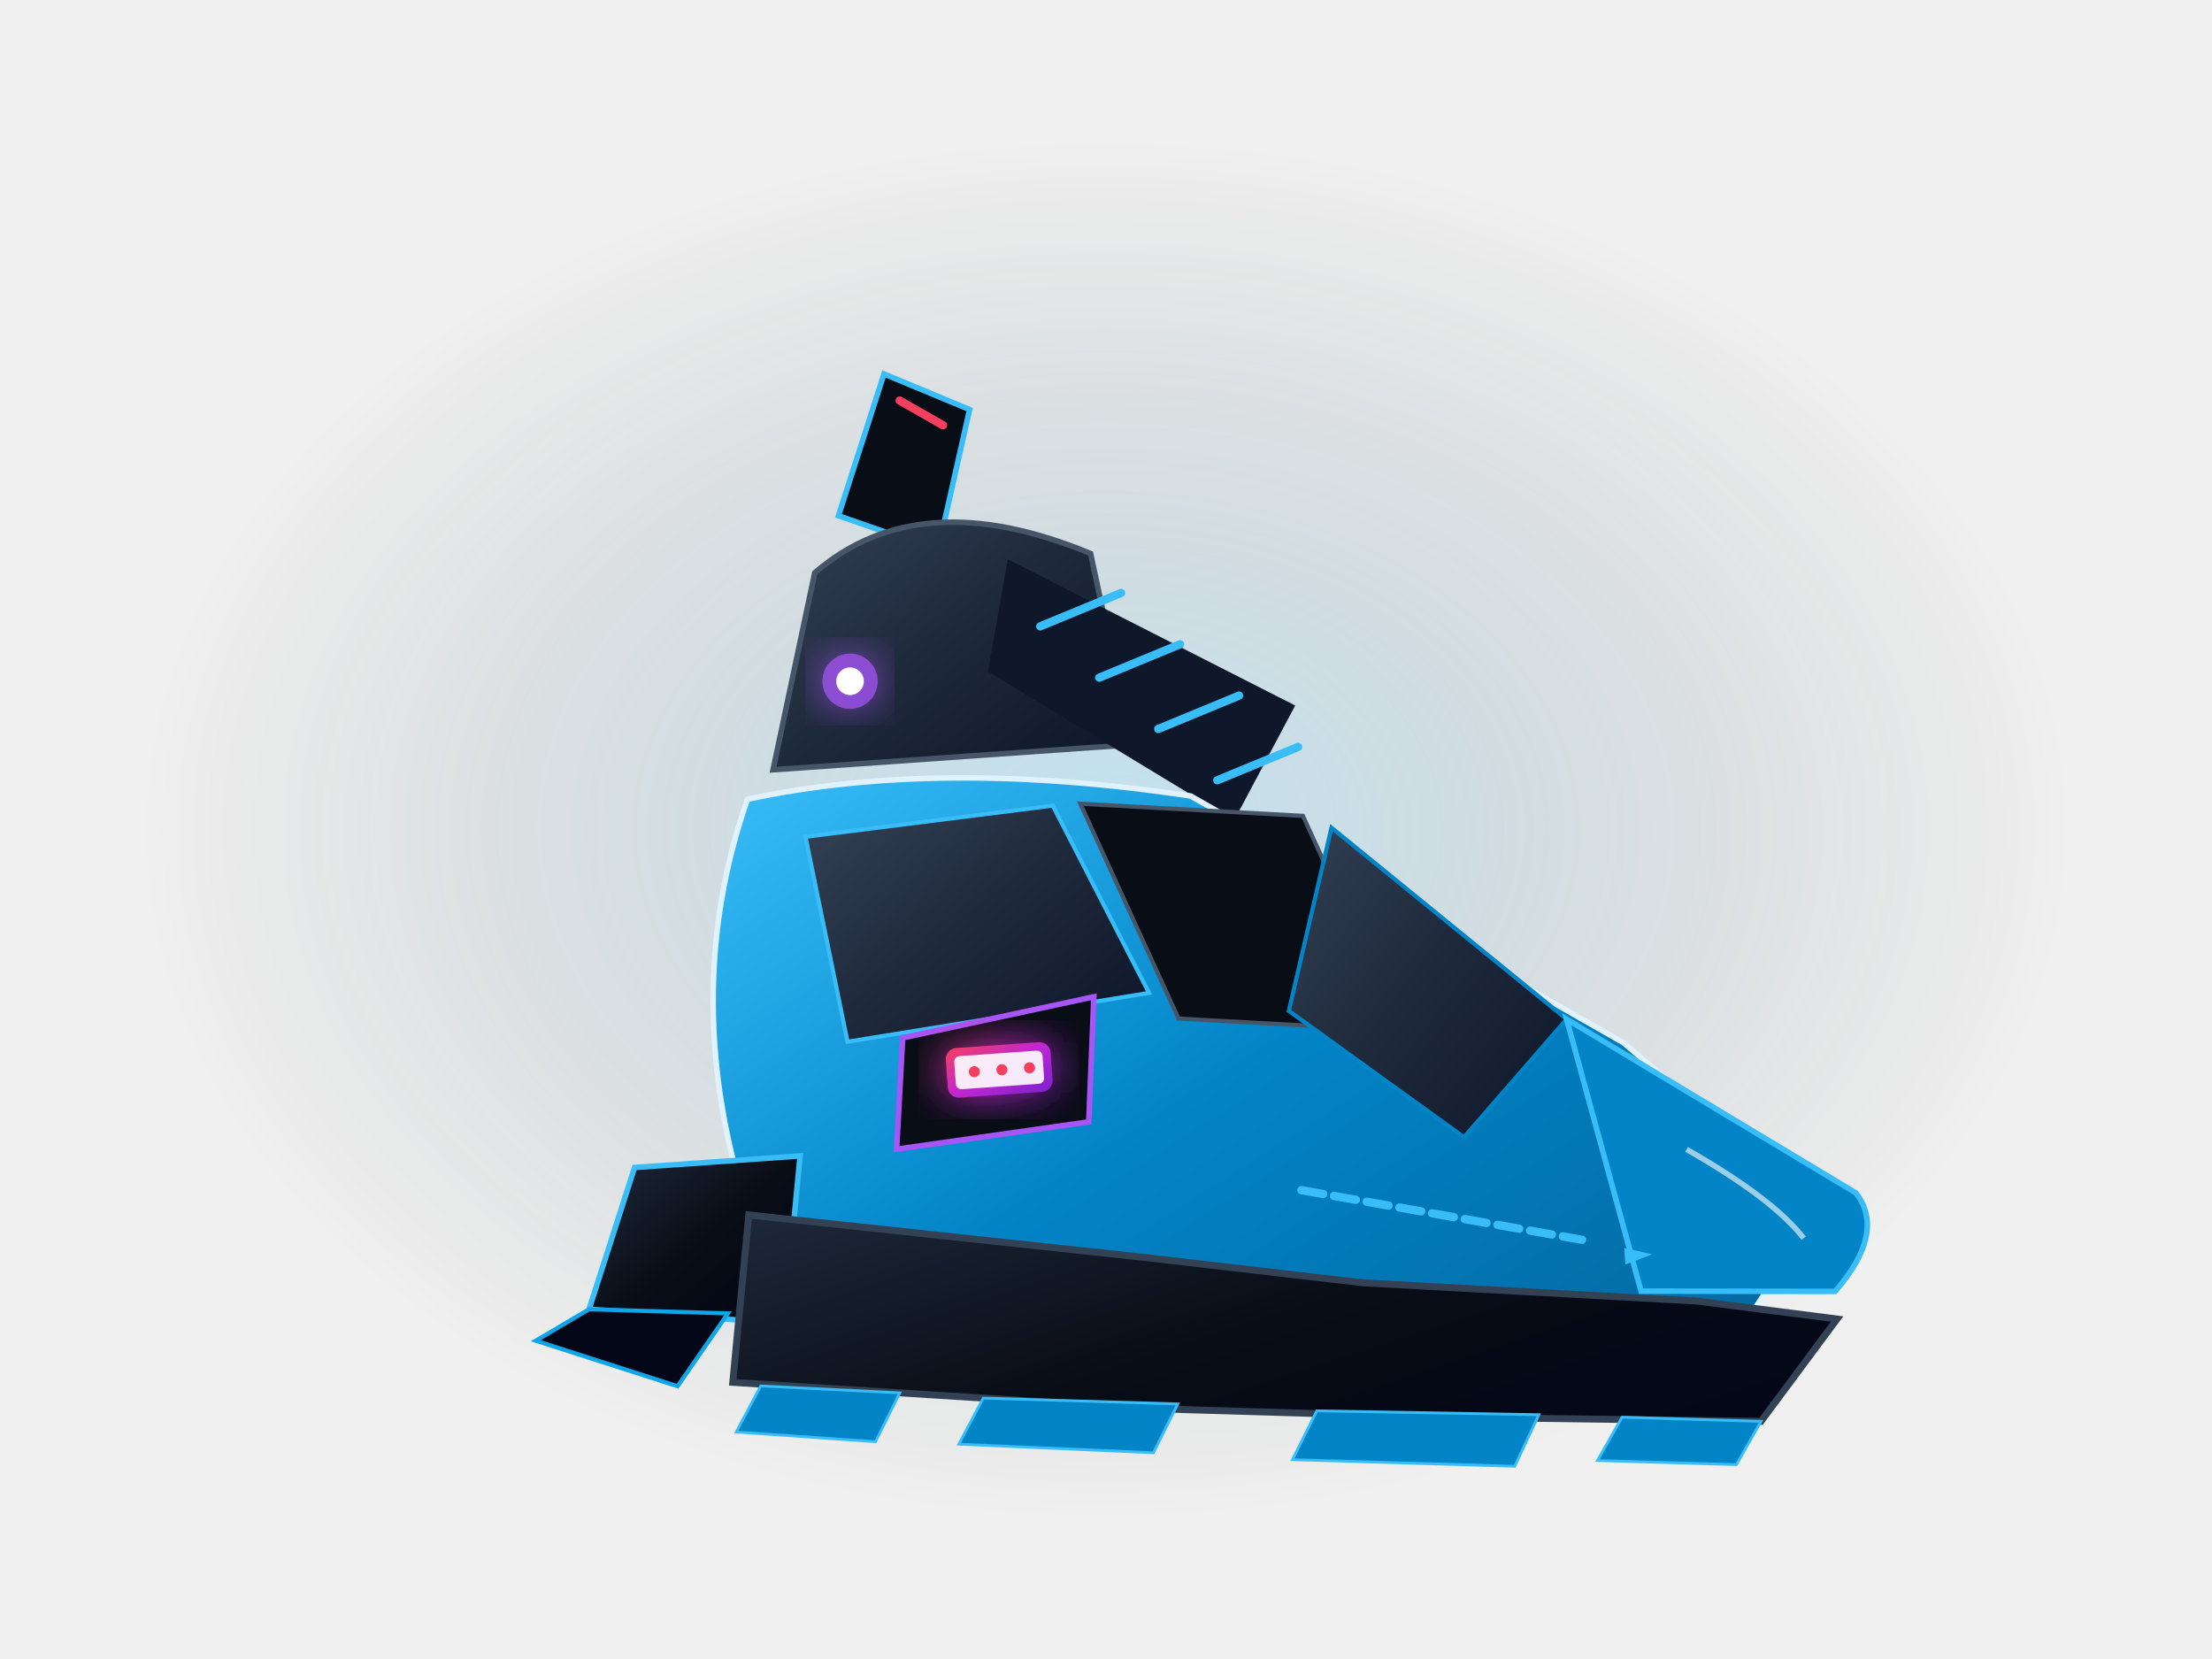
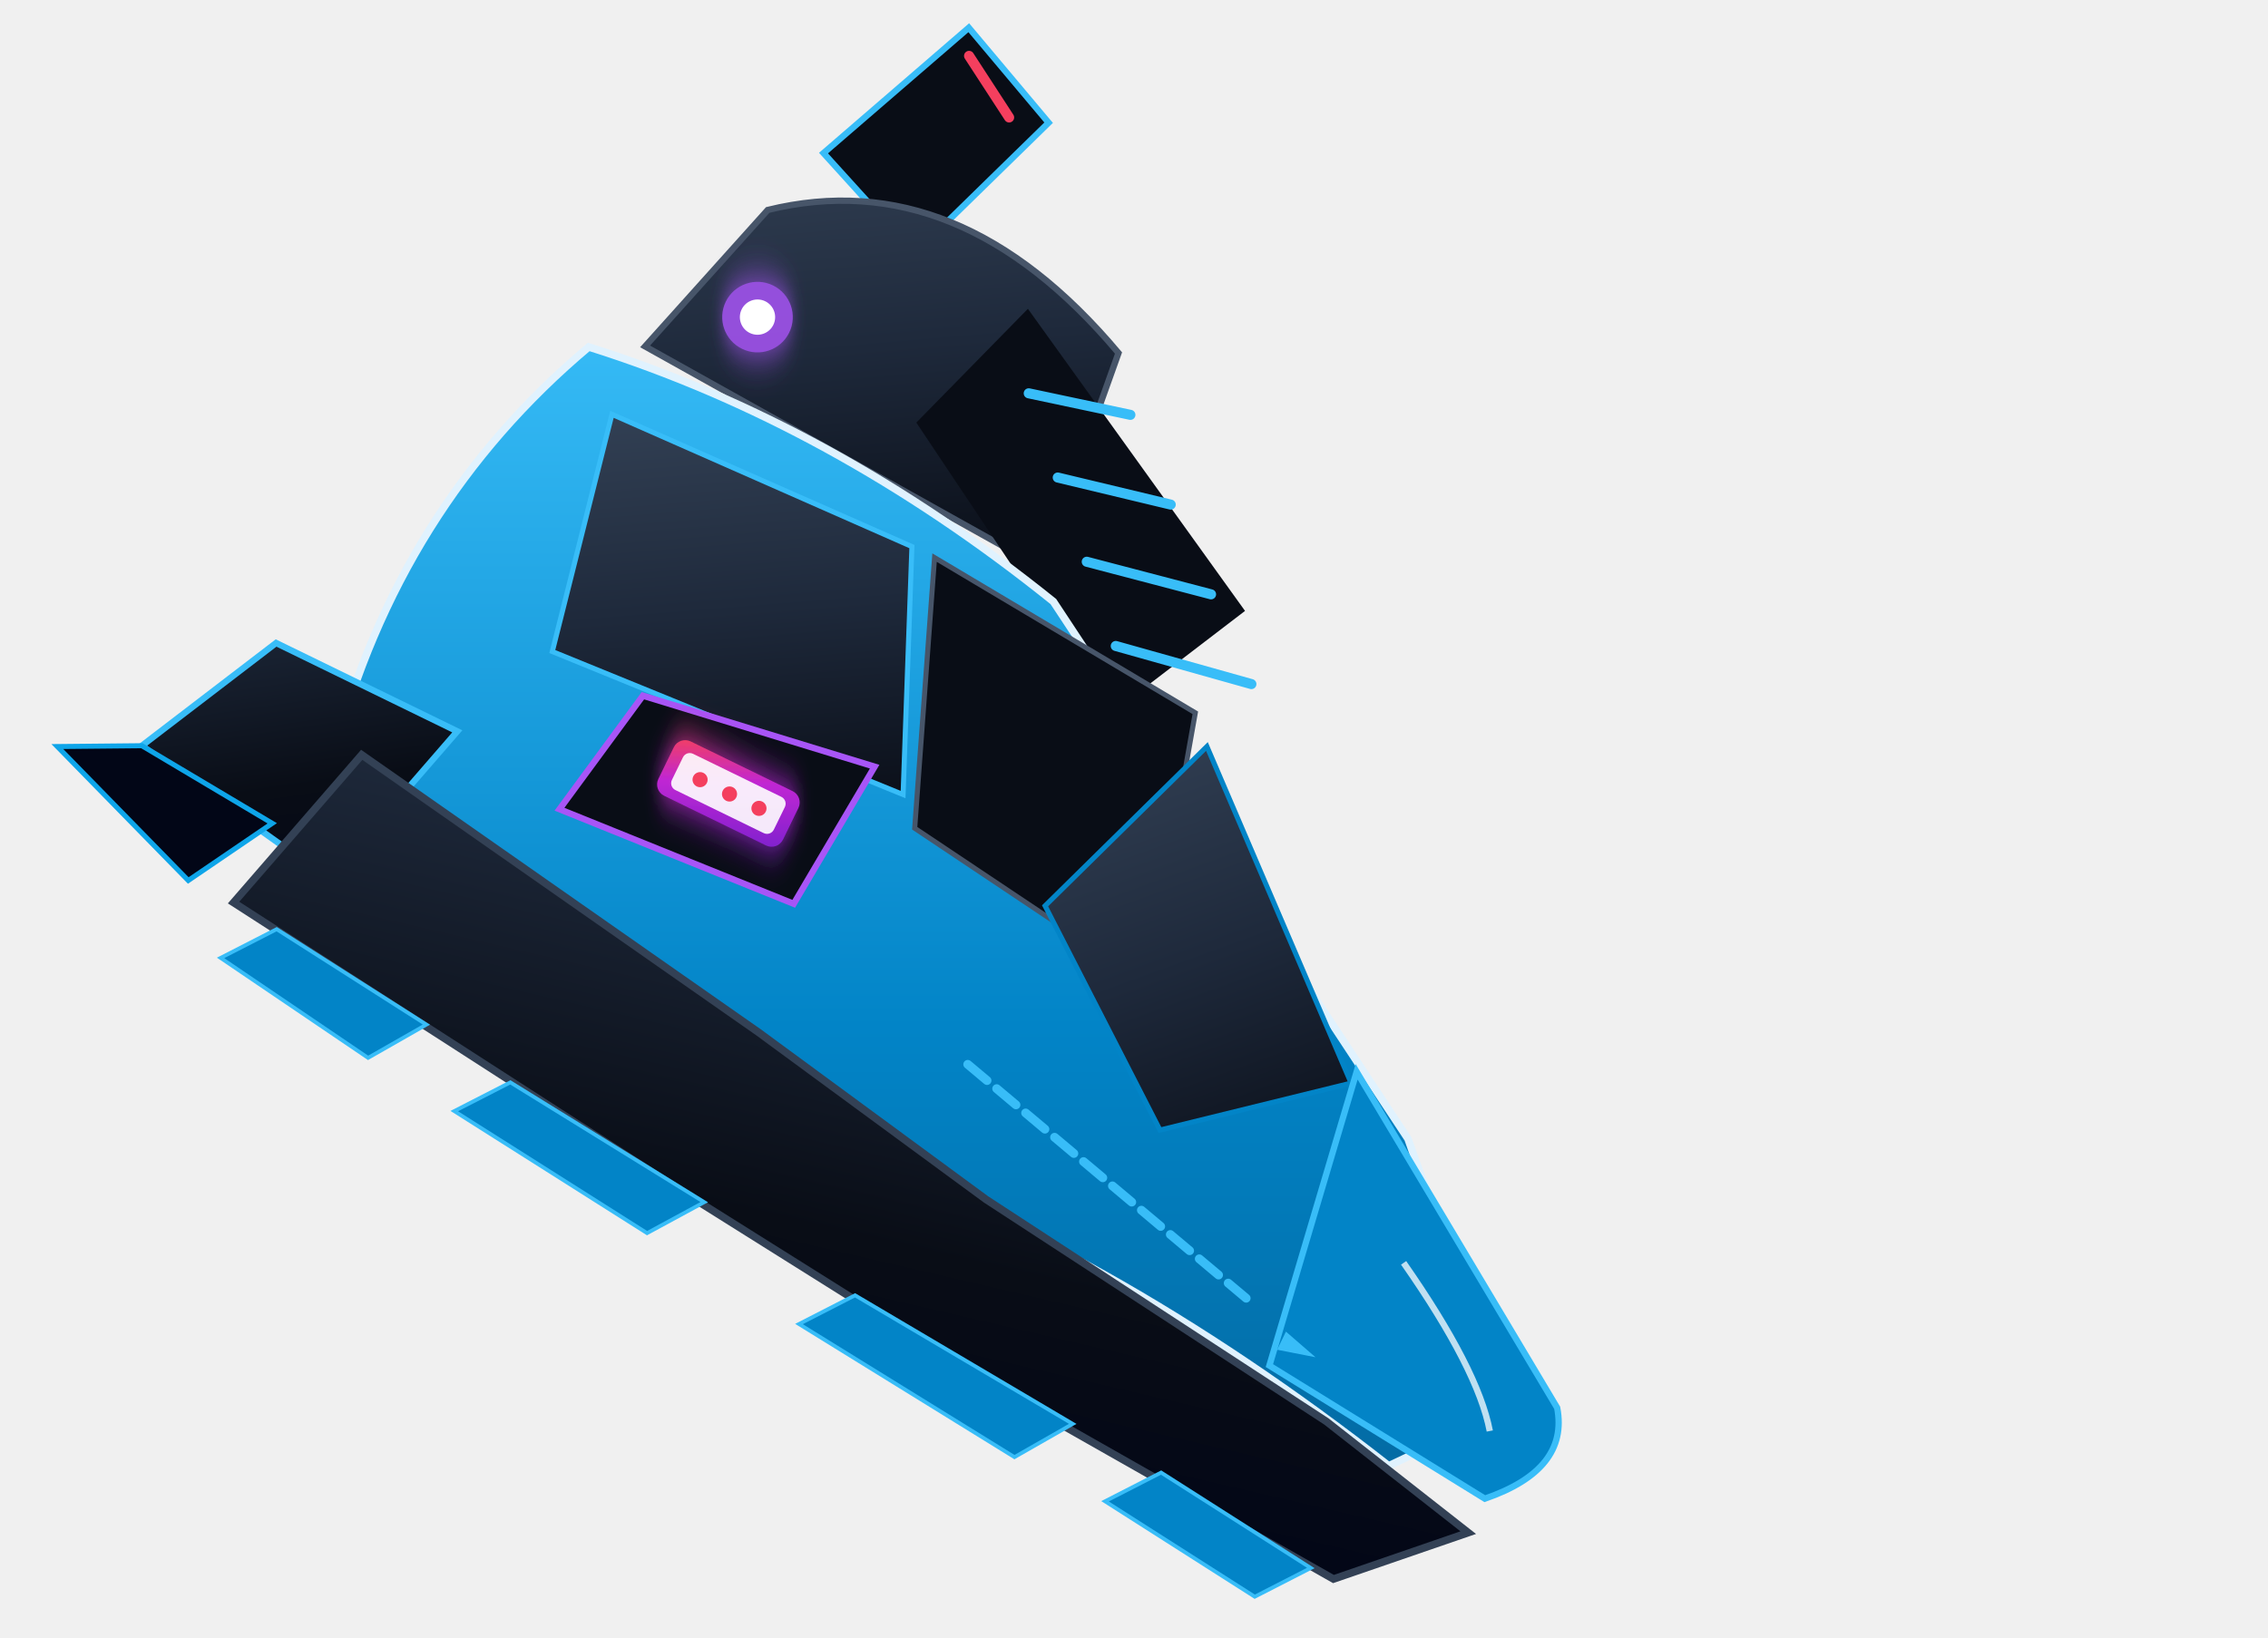
- <svg xmlns="http://www.w3.org/2000/svg" viewBox="0 0 800 600" width="800" height="600">
+ <svg xmlns="http://www.w3.org/2000/svg" viewBox="0 0 900 650" width="900" height="650" fill="none">
  <defs>
-     <linearGradient id="cyanNeon" x1="0%" y1="0%" x2="100%" y2="100%">
+     <linearGradient id="cyanGrad" x1="0%" y1="0%" x2="100%" y2="100%">
      <stop offset="0%" stop-color="#38bdf8" />
-       <stop offset="50%" stop-color="#0284c7" />
+       <stop offset="60%" stop-color="#0284c7" />
      <stop offset="100%" stop-color="#0369a1" />
    </linearGradient>
-     <linearGradient id="magentaGlow" x1="0%" y1="0%" x2="100%" y2="100%">
+     <linearGradient id="purpleGlow" x1="0%" y1="0%" x2="100%" y2="100%">
      <stop offset="0%" stop-color="#f43f5e" />
-       <stop offset="50%" stop-color="#c026d3" />
+       <stop offset="40%" stop-color="#c026d3" />
      <stop offset="100%" stop-color="#7e22ce" />
    </linearGradient>
-     <linearGradient id="darkArmor" x1="0%" y1="0%" x2="100%" y2="100%">
+     <linearGradient id="darkArmorPlate" x1="0%" y1="0%" x2="100%" y2="100%">
      <stop offset="0%" stop-color="#334155" />
      <stop offset="50%" stop-color="#1e293b" />
-       <stop offset="100%" stop-color="#0f172a" />
+       <stop offset="100%" stop-color="#090d16" />
    </linearGradient>
-     <linearGradient id="soleGrad" x1="0%" y1="0%" x2="100%" y2="100%">
+     <linearGradient id="roboticSole" x1="0%" y1="0%" x2="100%" y2="100%">
      <stop offset="0%" stop-color="#1e293b" />
-       <stop offset="50%" stop-color="#090d16" />
+       <stop offset="60%" stop-color="#090d16" />
      <stop offset="100%" stop-color="#020617" />
    </linearGradient>
-     <radialGradient id="lightAura" cx="50%" cy="50%" r="50%">
-       <stop offset="0%" stop-color="#38bdf8" stop-opacity="0.25" />
-       <stop offset="100%" stop-color="#000000" stop-opacity="0" />
-     </radialGradient>
-     <filter id="neonBlur" x="-20%" y="-20%" width="140%" height="140%">
-       <feGaussianBlur stdDeviation="8" result="blur" />
+     <filter id="neonReflect" x="-20%" y="-20%" width="140%" height="140%">
+       <feGaussianBlur stdDeviation="6" result="blur" />
      <feComposite in="SourceGraphic" in2="blur" operator="over" />
    </filter>
  </defs>
-   <ellipse cx="400" cy="300" rx="350" ry="250" fill="url(#lightAura)" />
-   <g transform="translate(140, 60) rotate(-4 260 220)">
-     <path d="M 170 120 L 190 70 L 220 85 L 205 135 Z" fill="#090d16" stroke="#38bdf8" stroke-width="2" />
-     <path d="M 195 80 L 210 90" stroke="#f43f5e" stroke-width="3" stroke-linecap="round" />
-     <path d="M 160 140 Q 200 110 260 140 L 270 210 L 140 210 Z" fill="url(#darkArmor)" stroke="#475569" stroke-width="2" />
-     <circle cx="170" cy="180" r="10" fill="#a855f7" filter="url(#neonBlur)" opacity="0.8" />
-     <circle cx="170" cy="180" r="5" fill="#ffffff" />
-     <path d="M 230 140 L 330 200 L 305 240 L 220 180 Z" fill="#0f172a" />
-     <line x1="240" y1="165" x2="270" y2="155" stroke="#38bdf8" stroke-width="3" stroke-linecap="round" />
-     <line x1="260" y1="185" x2="290" y2="175" stroke="#38bdf8" stroke-width="3" stroke-linecap="round" />
-     <line x1="280" y1="205" x2="310" y2="195" stroke="#38bdf8" stroke-width="3" stroke-linecap="round" />
-     <line x1="300" y1="225" x2="330" y2="215" stroke="#38bdf8" stroke-width="3" stroke-linecap="round" />
-     <path d="M 130 220 Q 200 210 290 230 L 440 330 Q 480 370 510 390 L 480 430 Q 380 410 300 420 L 120 370 Q 100 290 130 220 Z" fill="url(#cyanNeon)" stroke="#e0f2fe" stroke-width="2" />
-     <polygon points="150,235 240,230 270,300 160,310" fill="url(#darkArmor)" stroke="#38bdf8" stroke-width="1.5" />
-     <polygon points="250,230 330,240 360,320 280,310" fill="#090d16" stroke="#475569" stroke-width="1.5" />
-     <polygon points="340,245 420,320 380,360 320,310" fill="url(#darkArmor)" stroke="#0284c7" stroke-width="1.5" />
-     <path d="M 420 320 L 520 390 Q 530 405 510 425 L 440 420 Z" fill="#0284c7" stroke="#38bdf8" stroke-width="2" />
-     <path d="M 460 370 Q 490 390 500 405" stroke="#ffffff" stroke-width="2" fill="none" opacity="0.6" />
-     <g transform="translate(180, 310)">
-       <polygon points="0,0 70,-10 65,35 -5,40" fill="#090d16" stroke="#a855f7" stroke-width="2" />
-       <rect x="15" y="5" width="38" height="18" rx="4" fill="url(#magentaGlow)" filter="url(#neonBlur)" />
-       <rect x="18" y="8" width="32" height="12" rx="2" fill="#ffffff" opacity="0.9" />
-       <circle cx="25" cy="14" r="2" fill="#f43f5e" />
-       <circle cx="35" cy="14" r="2" fill="#f43f5e" />
-       <circle cx="45" cy="14" r="2" fill="#f43f5e" />
+   <g transform="translate(450, 310) rotate(26) translate(-450, -310)">
+     <path d="M 230 140 L 260 70 L 305 90 L 280 160 Z" fill="#090d16" stroke="#38bdf8" stroke-width="2.5" />
+     <path d="M 265 80 L 290 95" stroke="#f43f5e" stroke-width="4" stroke-linecap="round" />
+     <path d="M 220 170 Q 280 120 370 160 L 380 250 L 200 240 Z" fill="url(#darkArmorPlate)" stroke="#475569" stroke-width="2.5" />
+     <circle cx="235" cy="210" r="14" fill="#a855f7" filter="url(#neonReflect)" opacity="0.85" />
+     <circle cx="235" cy="210" r="7" fill="#ffffff" />
+     <path d="M 330 160 L 460 230 L 430 290 L 310 220 Z" fill="#090d16" />
+     <line x1="345" y1="190" x2="385" y2="180" stroke="#38bdf8" stroke-width="4" stroke-linecap="round" />
+     <line x1="370" y1="215" x2="415" y2="205" stroke="#38bdf8" stroke-width="4" stroke-linecap="round" />
+     <line x1="395" y1="240" x2="445" y2="230" stroke="#38bdf8" stroke-width="4" stroke-linecap="round" />
+     <line x1="420" y1="265" x2="475" y2="255" stroke="#38bdf8" stroke-width="4" stroke-linecap="round" />
+     <path d="M 180 250 Q 280 235 390 260 L 610 390 Q 660 440 700 460 L 660 510 Q 520 480 400 495 L 160 440 Q 140 340 180 250 Z" fill="url(#cyanGrad)" stroke="#e0f2fe" stroke-width="3" />
+     <polygon points="200,270 330,265 370,355 220,365" fill="url(#darkArmorPlate)" stroke="#38bdf8" stroke-width="2" />
+     <polygon points="340,265 460,275 490,380 380,365" fill="#090d16" stroke="#475569" stroke-width="2" />
+     <polygon points="470,285 580,380 520,430 440,370" fill="url(#darkArmorPlate)" stroke="#0284c7" stroke-width="2" />
+     <path d="M 580 375 L 710 460 Q 725 480 700 505 L 600 495 Z" fill="#0284c7" stroke="#38bdf8" stroke-width="2.5" />
+     <path d="M 630 435 Q 675 460 690 480" stroke="#ffffff" stroke-width="2.5" fill="none" opacity="0.75" />
+     <g transform="translate(260, 365)">
+       <polygon points="0,0 95,-15 90,48 -10,55" fill="#090d16" stroke="#a855f7" stroke-width="2.5" />
+       <rect x="20" y="8" width="55" height="24" rx="5" fill="url(#purpleGlow)" filter="url(#neonReflect)" />
+       <rect x="25" y="12" width="45" height="16" rx="3" fill="#ffffff" opacity="0.9" />
+       <circle cx="35" cy="20" r="3" fill="#f43f5e" />
+       <circle cx="48" cy="20" r="3" fill="#f43f5e" />
+       <circle cx="61" cy="20" r="3" fill="#f43f5e" />
    </g>
-     <polygon points="80,350 140,350 130,410 60,400" fill="url(#soleGrad)" stroke="#38bdf8" stroke-width="2" />
-     <polygon points="60,400 110,405 90,430 40,410" fill="#020617" stroke="#0ea5e9" stroke-width="1.5" />
-     <path d="M 120 370 L 260 395 L 340 410 L 460 425 L 510 435 L 480 470 L 360 460 L 260 450 L 110 430 Z" fill="url(#soleGrad)" stroke="#334155" stroke-width="2.5" />
-     <polygon points="120,432 170,438 160,455 110,448" fill="#0284c7" stroke="#38bdf8" stroke-width="1" />
-     <polygon points="200,442 270,449 260,466 190,458" fill="#0284c7" stroke="#38bdf8" stroke-width="1" />
-     <polygon points="320,455 400,462 390,480 310,472" fill="#0284c7" stroke="#38bdf8" stroke-width="1" />
-     <polygon points="430,465 480,470 470,485 420,480" fill="#0284c7" stroke="#38bdf8" stroke-width="1" />
-     <path d="M 320 375 L 420 400" stroke="#38bdf8" stroke-width="3" stroke-dasharray="8 4" stroke-linecap="round" />
-     <polygon points="435,404 445,407 435,410" fill="#38bdf8" />
+     <polygon points="120,410 200,410 180,485 90,470" fill="url(#roboticSole)" stroke="#38bdf8" stroke-width="2.5" />
+     <polygon points="90,470 150,475 130,510 60,485" fill="#020617" stroke="#0ea5e9" stroke-width="2" />
+     <path d="M 170 435 L 360 465 L 470 485 L 630 505 L 700 520 L 660 560 L 500 550 L 360 535 L 150 510 Z" fill="url(#roboticSole)" stroke="#334155" stroke-width="3" />
+     <polygon points="170,512 240,520 225,542 155,532" fill="#0284c7" stroke="#38bdf8" stroke-width="1.5" />
+     <polygon points="280,526 370,535 355,556 265,546" fill="#0284c7" stroke="#38bdf8" stroke-width="1.5" />
+     <polygon points="440,542 540,550 525,572 425,562" fill="#0284c7" stroke="#38bdf8" stroke-width="1.5" />
+     <polygon points="580,552 650,560 635,580 565,572" fill="#0284c7" stroke="#38bdf8" stroke-width="1.5" />
+     <path d="M 440 440 L 580 475" stroke="#38bdf8" stroke-width="3.5" stroke-dasharray="10 5" stroke-linecap="round" />
+     <polygon points="600,480 615,484 600,488" fill="#38bdf8" />
  </g>
</svg>
